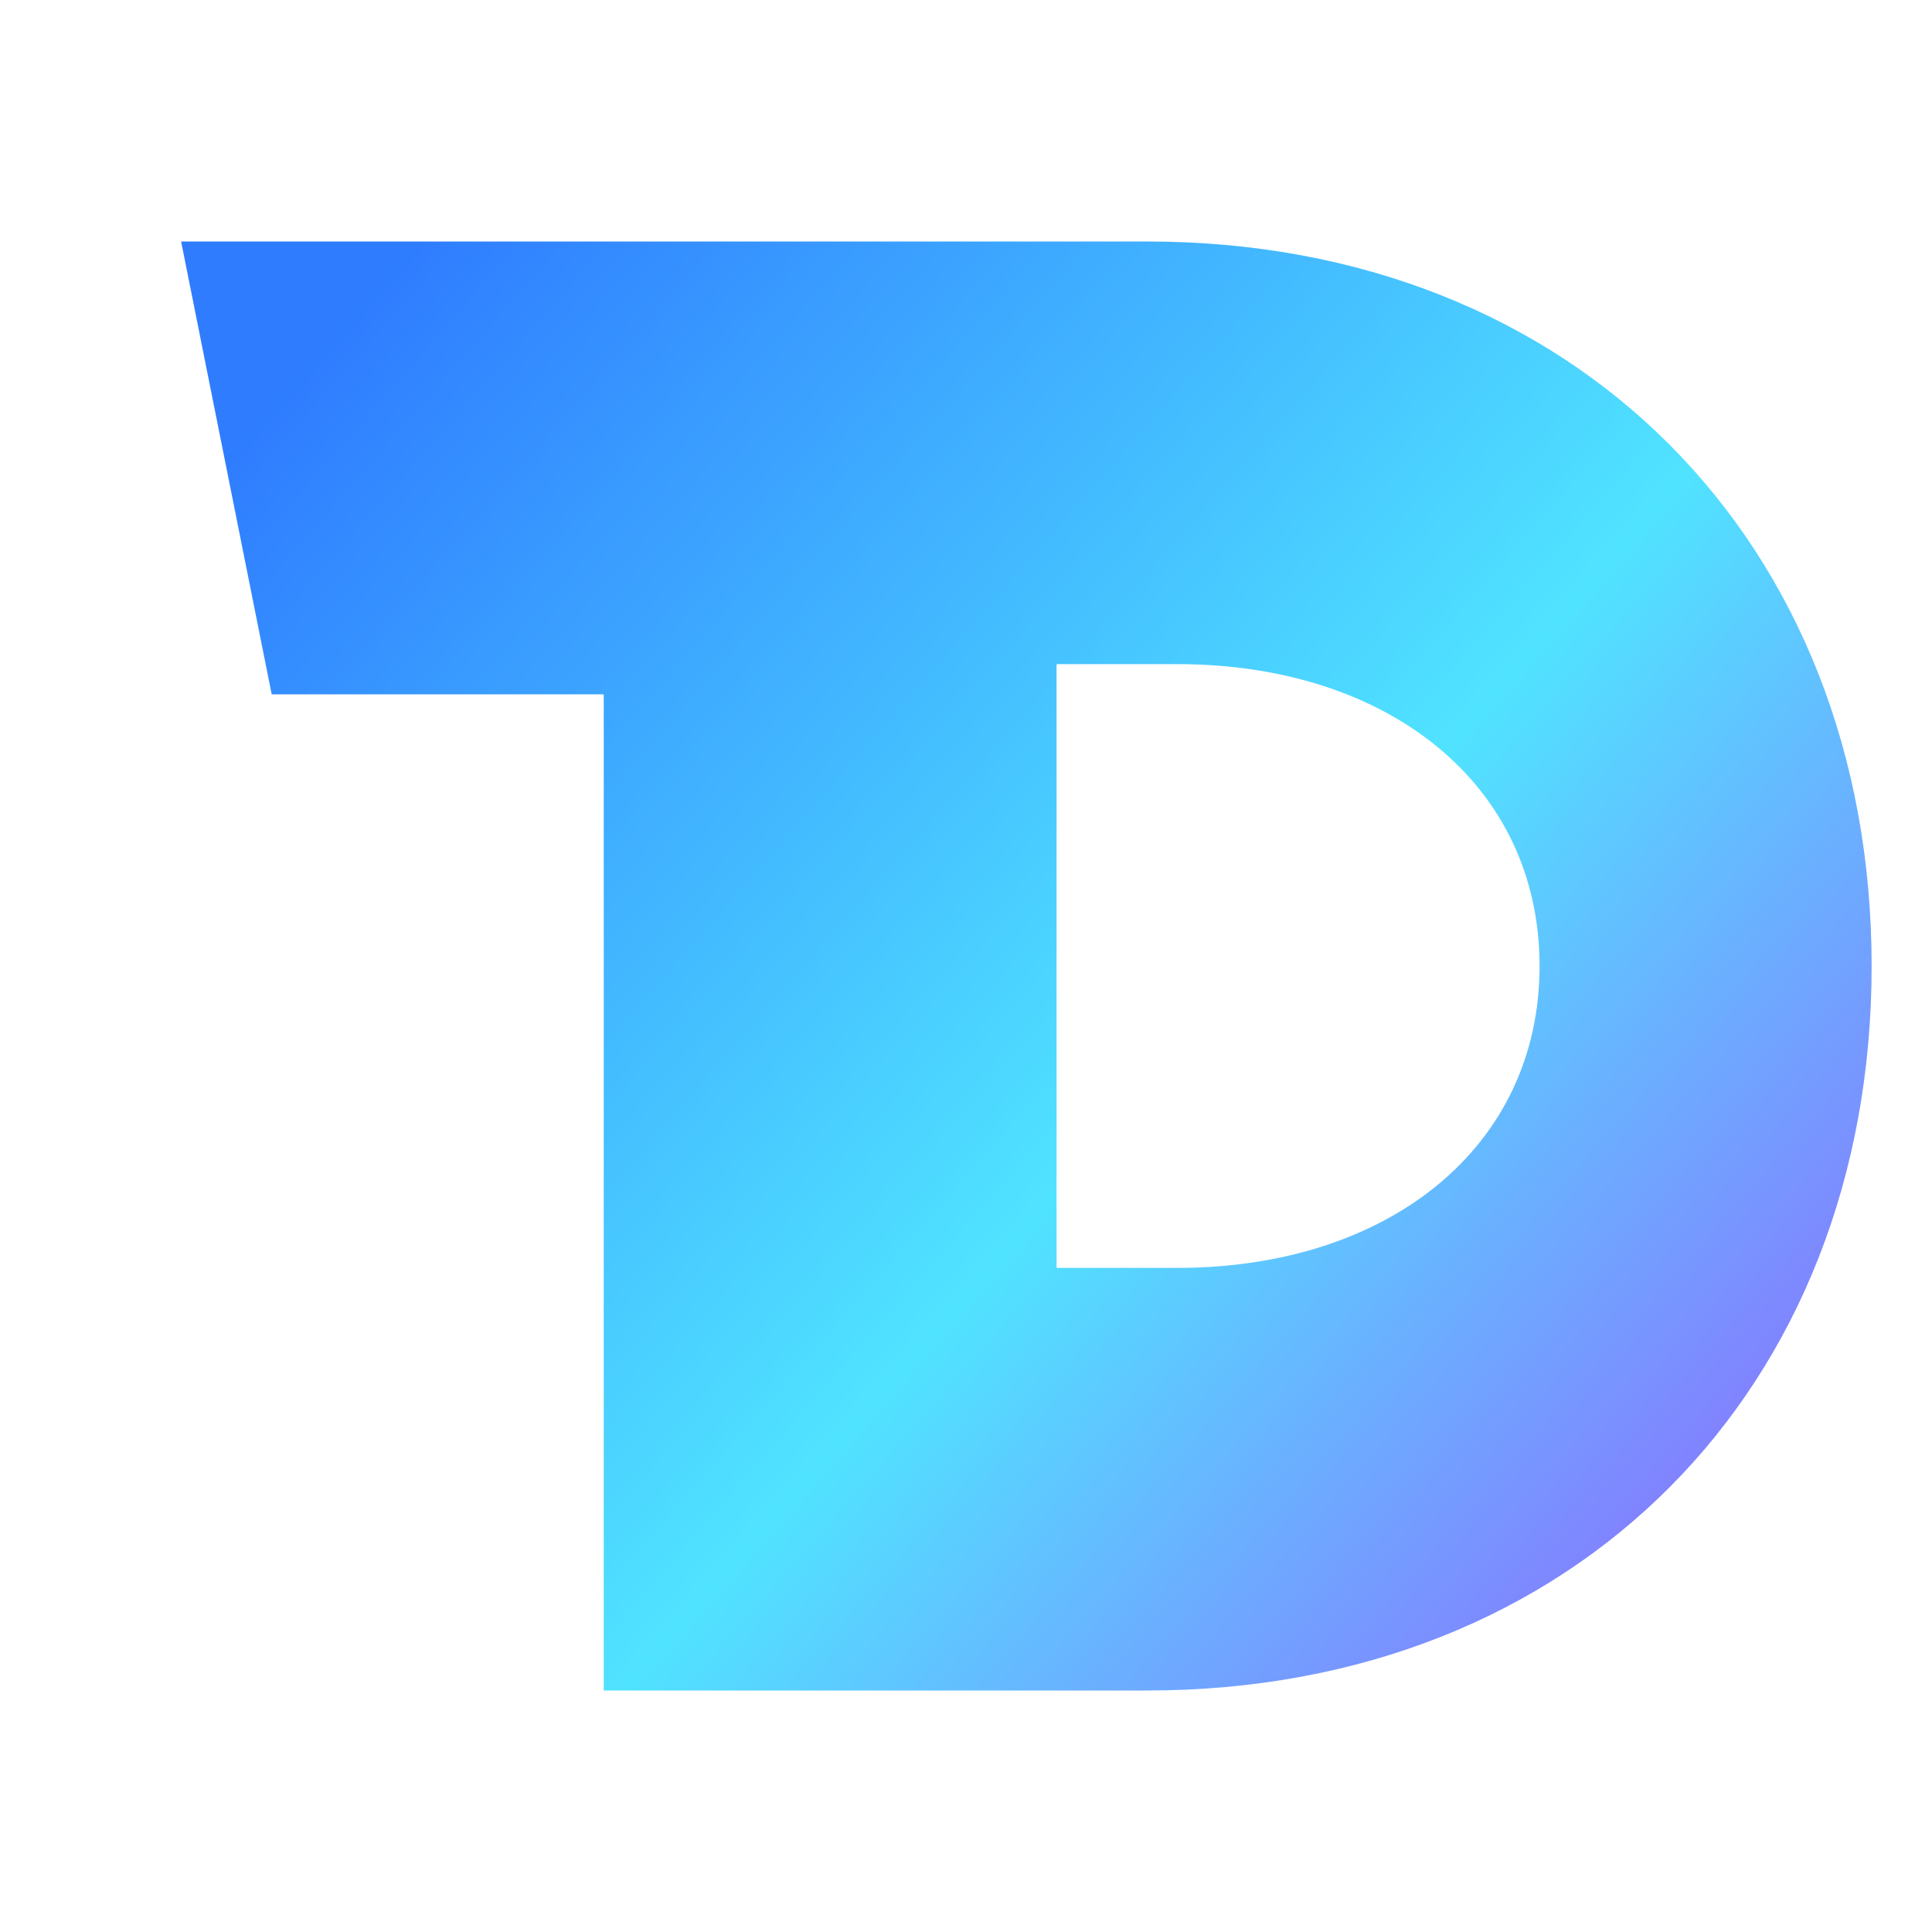
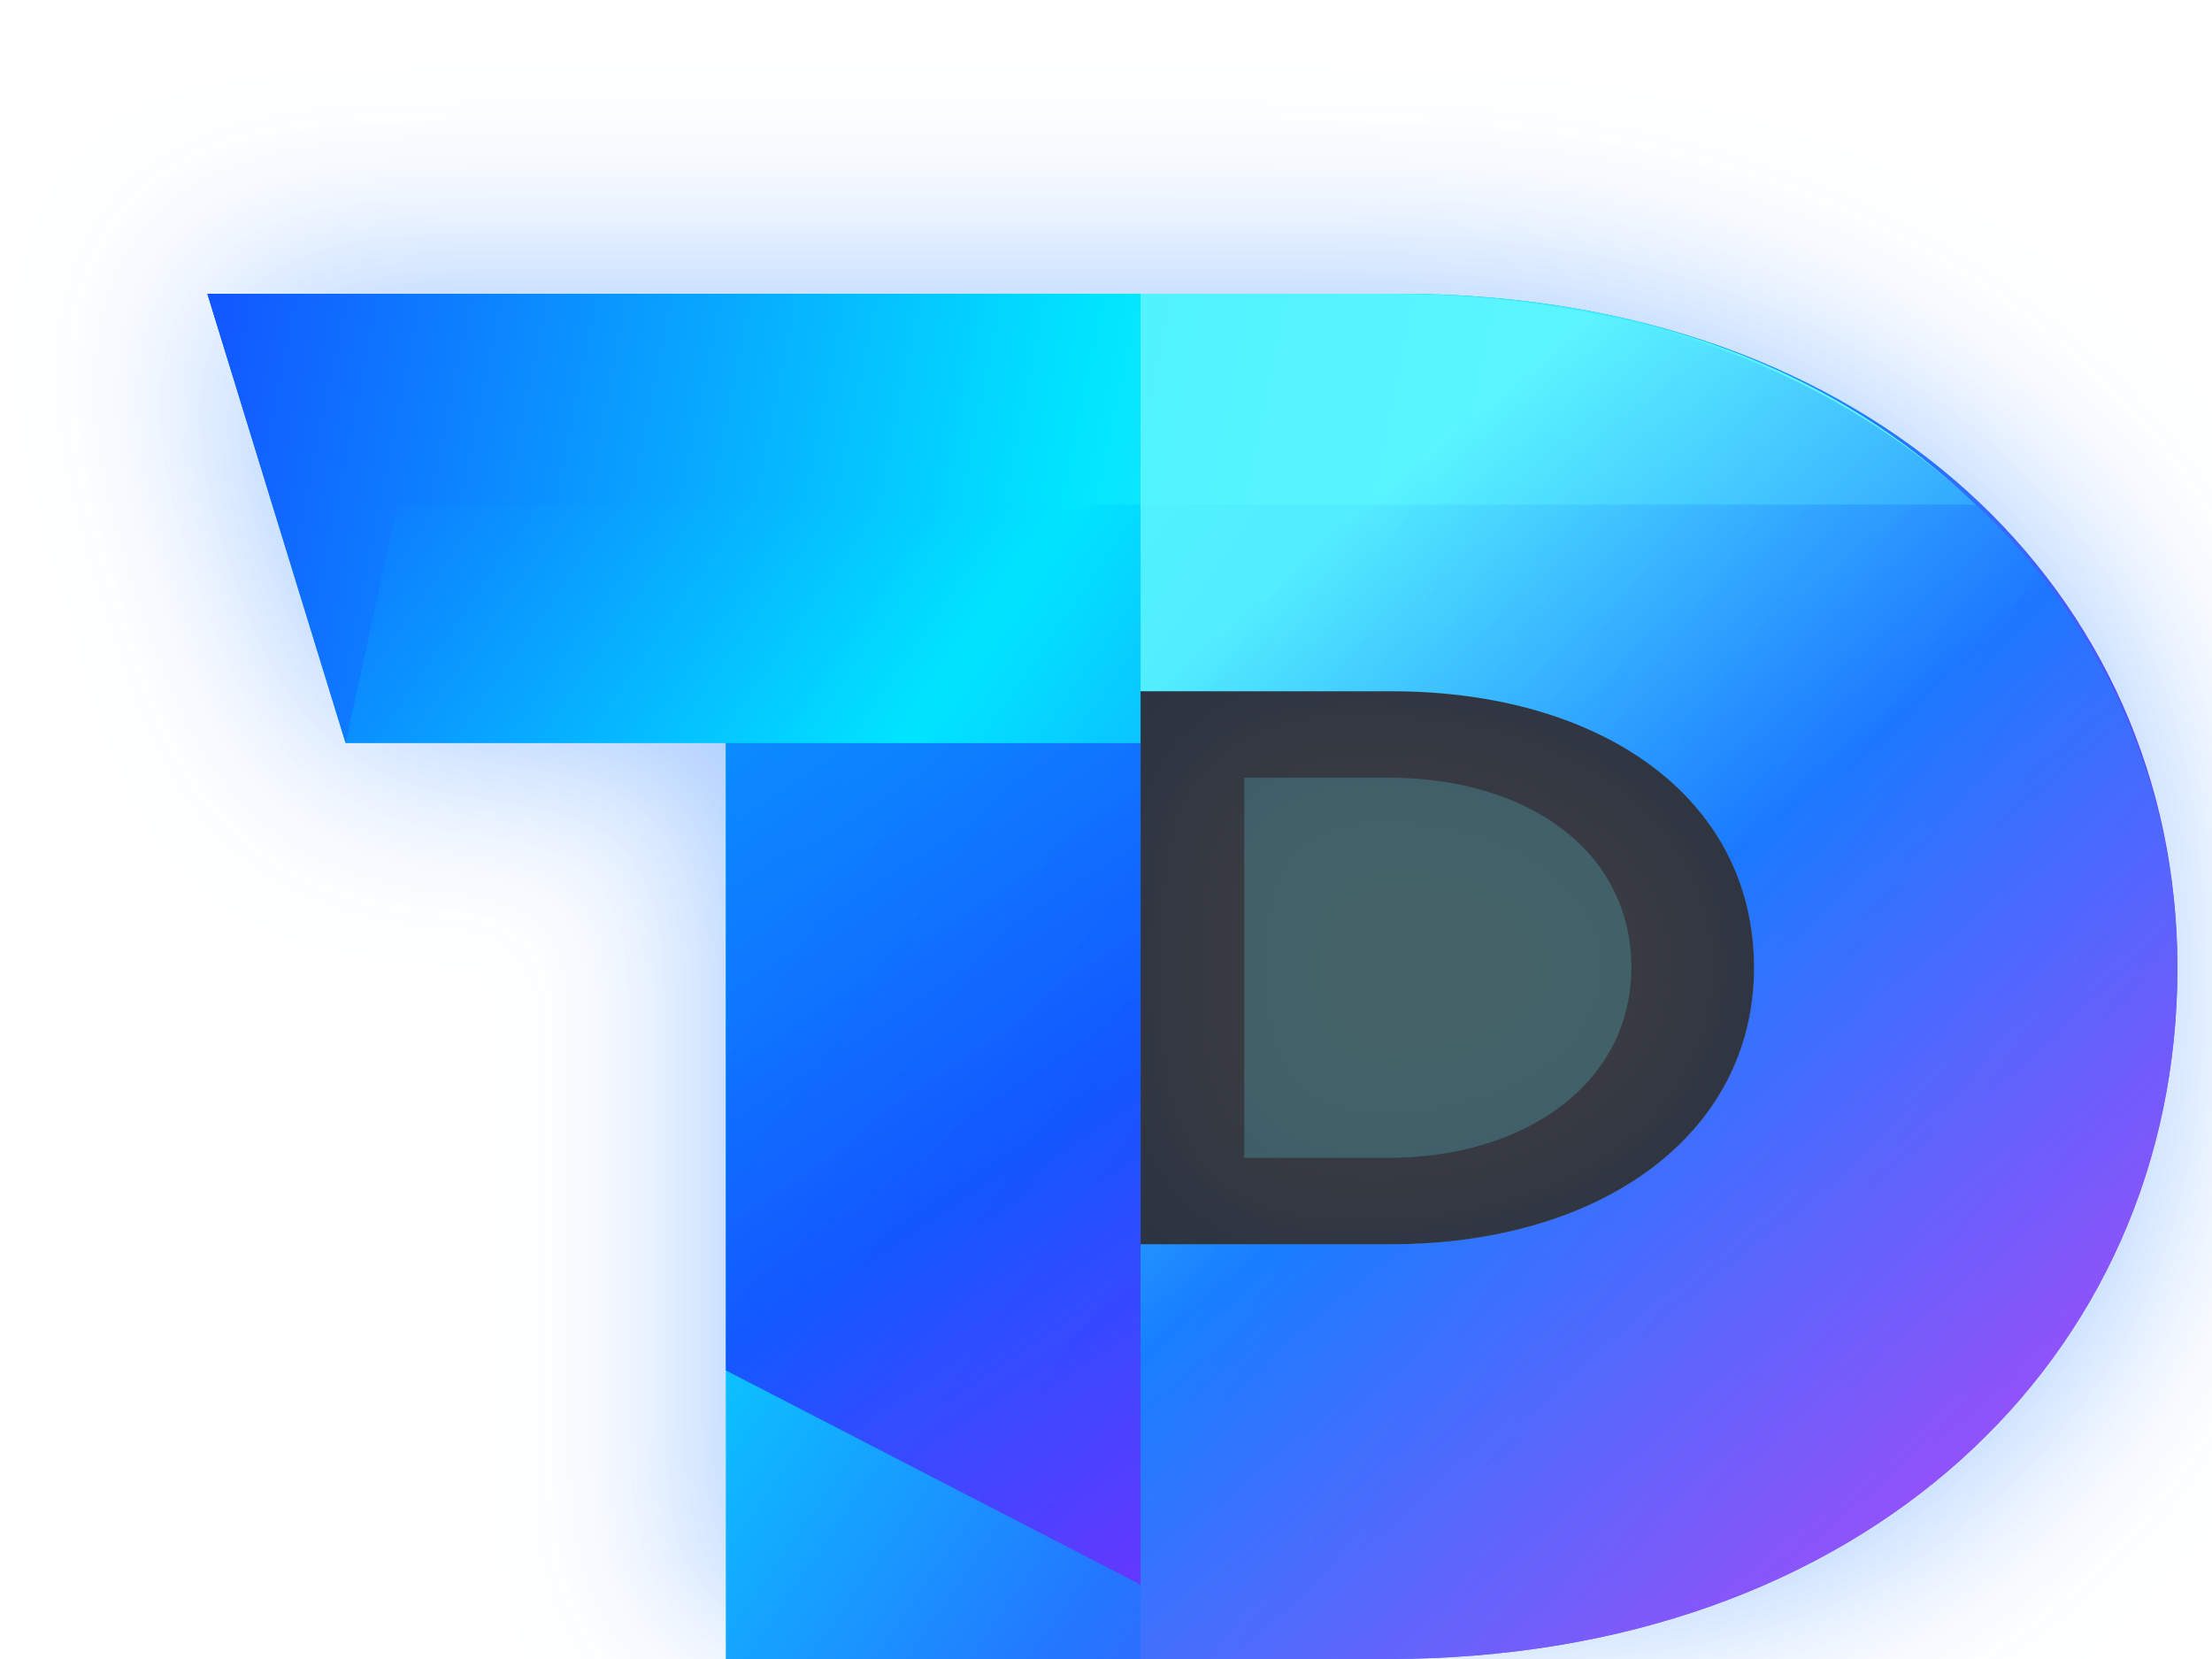
- <svg xmlns="http://www.w3.org/2000/svg" viewBox="0 0 64 64" role="img" aria-labelledby="title">
+ <svg xmlns="http://www.w3.org/2000/svg" viewBox="0 0 128 96" role="img" aria-labelledby="title">
  <defs>
-     <linearGradient id="td-accent" x1="10" x2="58" y1="12" y2="54" gradientUnits="userSpaceOnUse">
-       <stop stop-color="#2f7cff" />
-       <stop offset=".58" stop-color="#50e3ff" />
-       <stop offset="1" stop-color="#8c6dff" />
+     <linearGradient id="td-base" x1="13" x2="114" y1="18" y2="88" gradientUnits="userSpaceOnUse">
+       <stop stop-color="#1350ff" />
+       <stop offset=".38" stop-color="#00e5ff" />
+       <stop offset=".68" stop-color="#2377ff" />
+       <stop offset="1" stop-color="#7d2cff" />
    </linearGradient>
+     <linearGradient id="td-top" x1="10" x2="104" y1="17" y2="36" gradientUnits="userSpaceOnUse">
+       <stop stop-color="#1350ff" />
+       <stop offset=".55" stop-color="#00e5ff" />
+       <stop offset="1" stop-color="#65f5ff" />
+     </linearGradient>
+     <linearGradient id="td-stem" x1="42" x2="77" y1="38" y2="91" gradientUnits="userSpaceOnUse">
+       <stop stop-color="#0c8dff" />
+       <stop offset=".52" stop-color="#1350ff" />
+       <stop offset="1" stop-color="#7d2cff" />
+     </linearGradient>
+     <linearGradient id="td-edge" x1="78" x2="123" y1="30" y2="83" gradientUnits="userSpaceOnUse">
+       <stop stop-color="#62f6ff" />
+       <stop offset=".42" stop-color="#167dff" />
+       <stop offset="1" stop-color="#a855f7" />
+     </linearGradient>
+     <filter id="td-glow" x="-20" y="-18" width="168" height="142" color-interpolation-filters="sRGB">
+       <feGaussianBlur stdDeviation="6" />
+       <feColorMatrix values="0 0 0 0 0.04 0 0 0 0 0.44 0 0 0 0 1 0 0 0 .72 0" />
+     </filter>
  </defs>
-   <path fill="url(#td-accent)" fill-rule="evenodd" d="M6 8h32c14.2 0 24 10 24 24S52.2 56 38 56H20V23H9L6 8Zm29 34h4c7 0 12-4 12-10S46 22 39 22h-4v20Z" clip-rule="evenodd" />
+   <path d="M12 17h69c27.5 0 45 17.4 45 39 0 22.6-18.2 40-45.7 40H42V43H20L12 17Zm54 55h14.5c12.2 0 21-6.4 21-16 0-9.8-8.8-16-21-16H66v32Z" fill="#167dff" filter="url(#td-glow)" opacity=".58" />
+   <path fill="url(#td-base)" fill-rule="evenodd" d="M12 17h69c27.5 0 45 17.4 45 39 0 22.6-18.2 40-45.7 40H42V43H20L12 17Zm54 55h14.5c12.2 0 21-6.4 21-16 0-9.8-8.8-16-21-16H66v32Z" clip-rule="evenodd" />
+   <path d="M12 17h69c14 0 25.4 4.5 33.3 12.2H23L20 43 12 17Z" fill="url(#td-top)" />
+   <path d="M42 43h24v48.7L42 79.3V43Z" fill="url(#td-stem)" opacity=".92" />
+   <path d="M80.5 17C108 17 126 34.6 126 56c0 22.6-18.2 40-45.7 40H66V72h14.5c12.2 0 21-6.4 21-16 0-9.8-8.8-16-21-16H66V17h14.5Z" fill="url(#td-edge)" opacity=".82" />
+   <path d="M66 40h14.5c12.2 0 21 6.2 21 16 0 9.6-8.8 16-21 16H66V40Z" fill="#05070d" opacity=".78" />
+   <path d="M72 45h8.3c8.2 0 14.1 4.3 14.1 11 0 6.5-5.9 11-14.1 11H72V45Z" fill="#66f6ff" opacity=".2" />
</svg>
